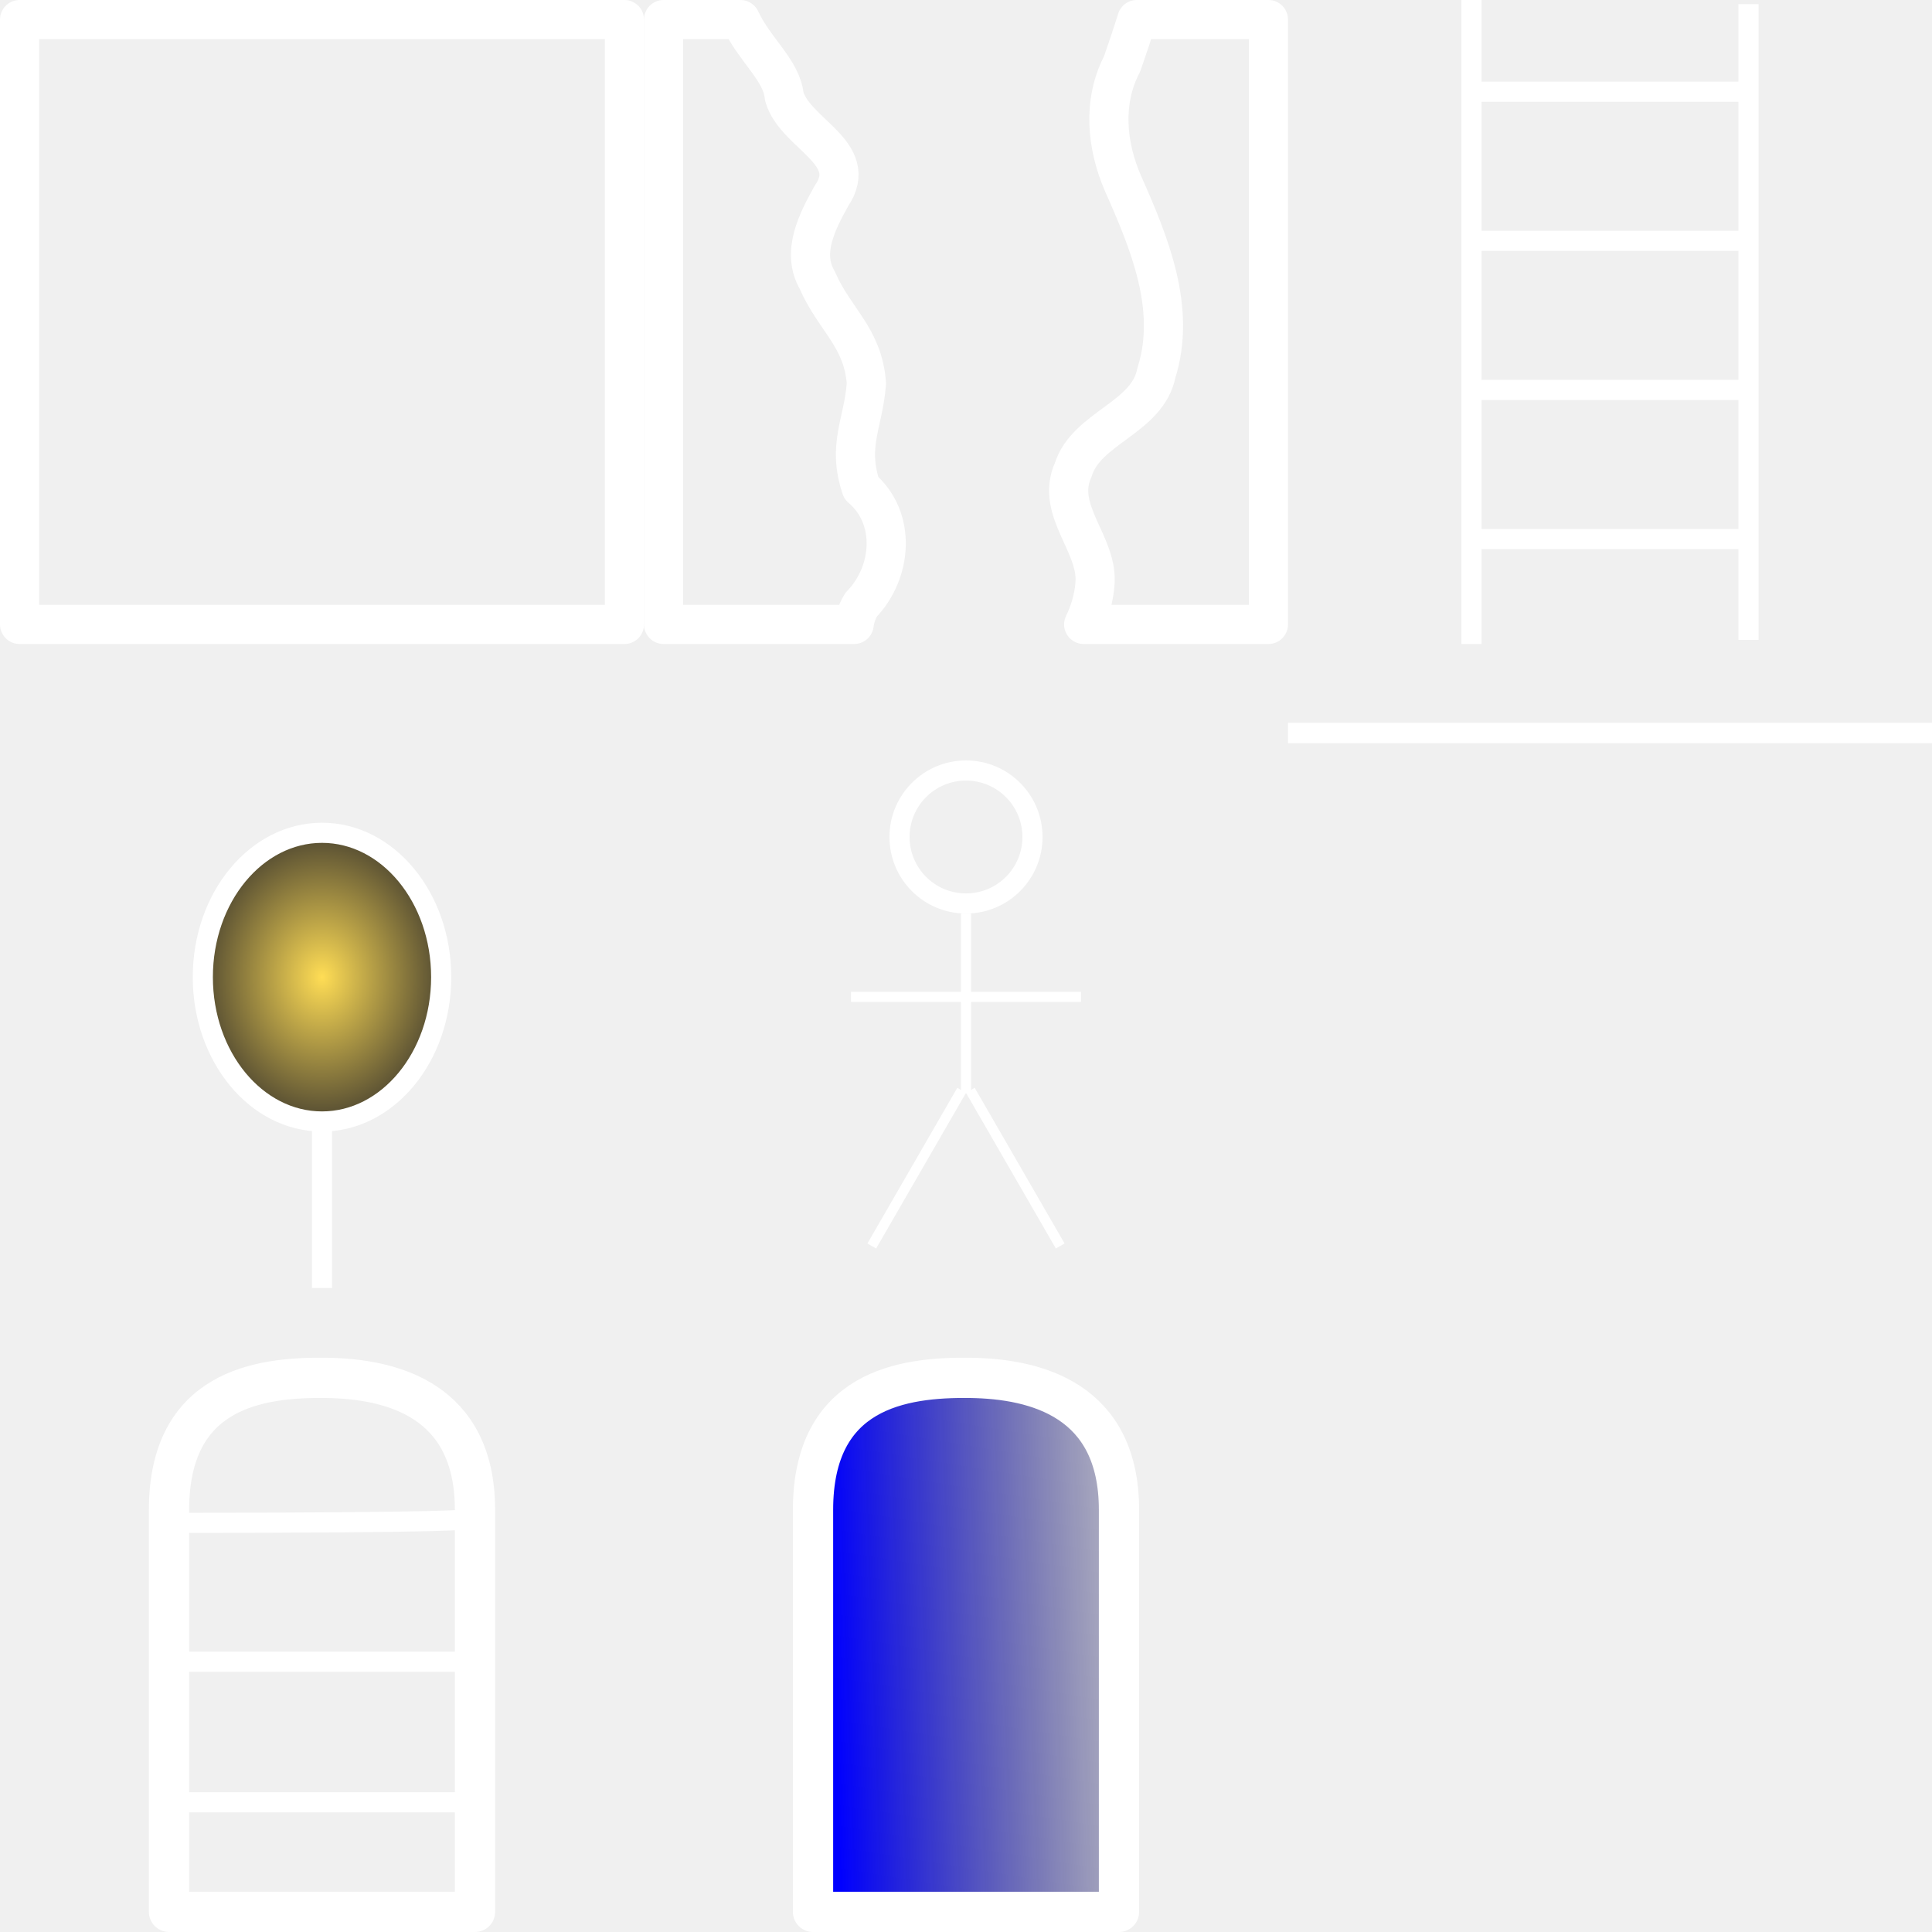
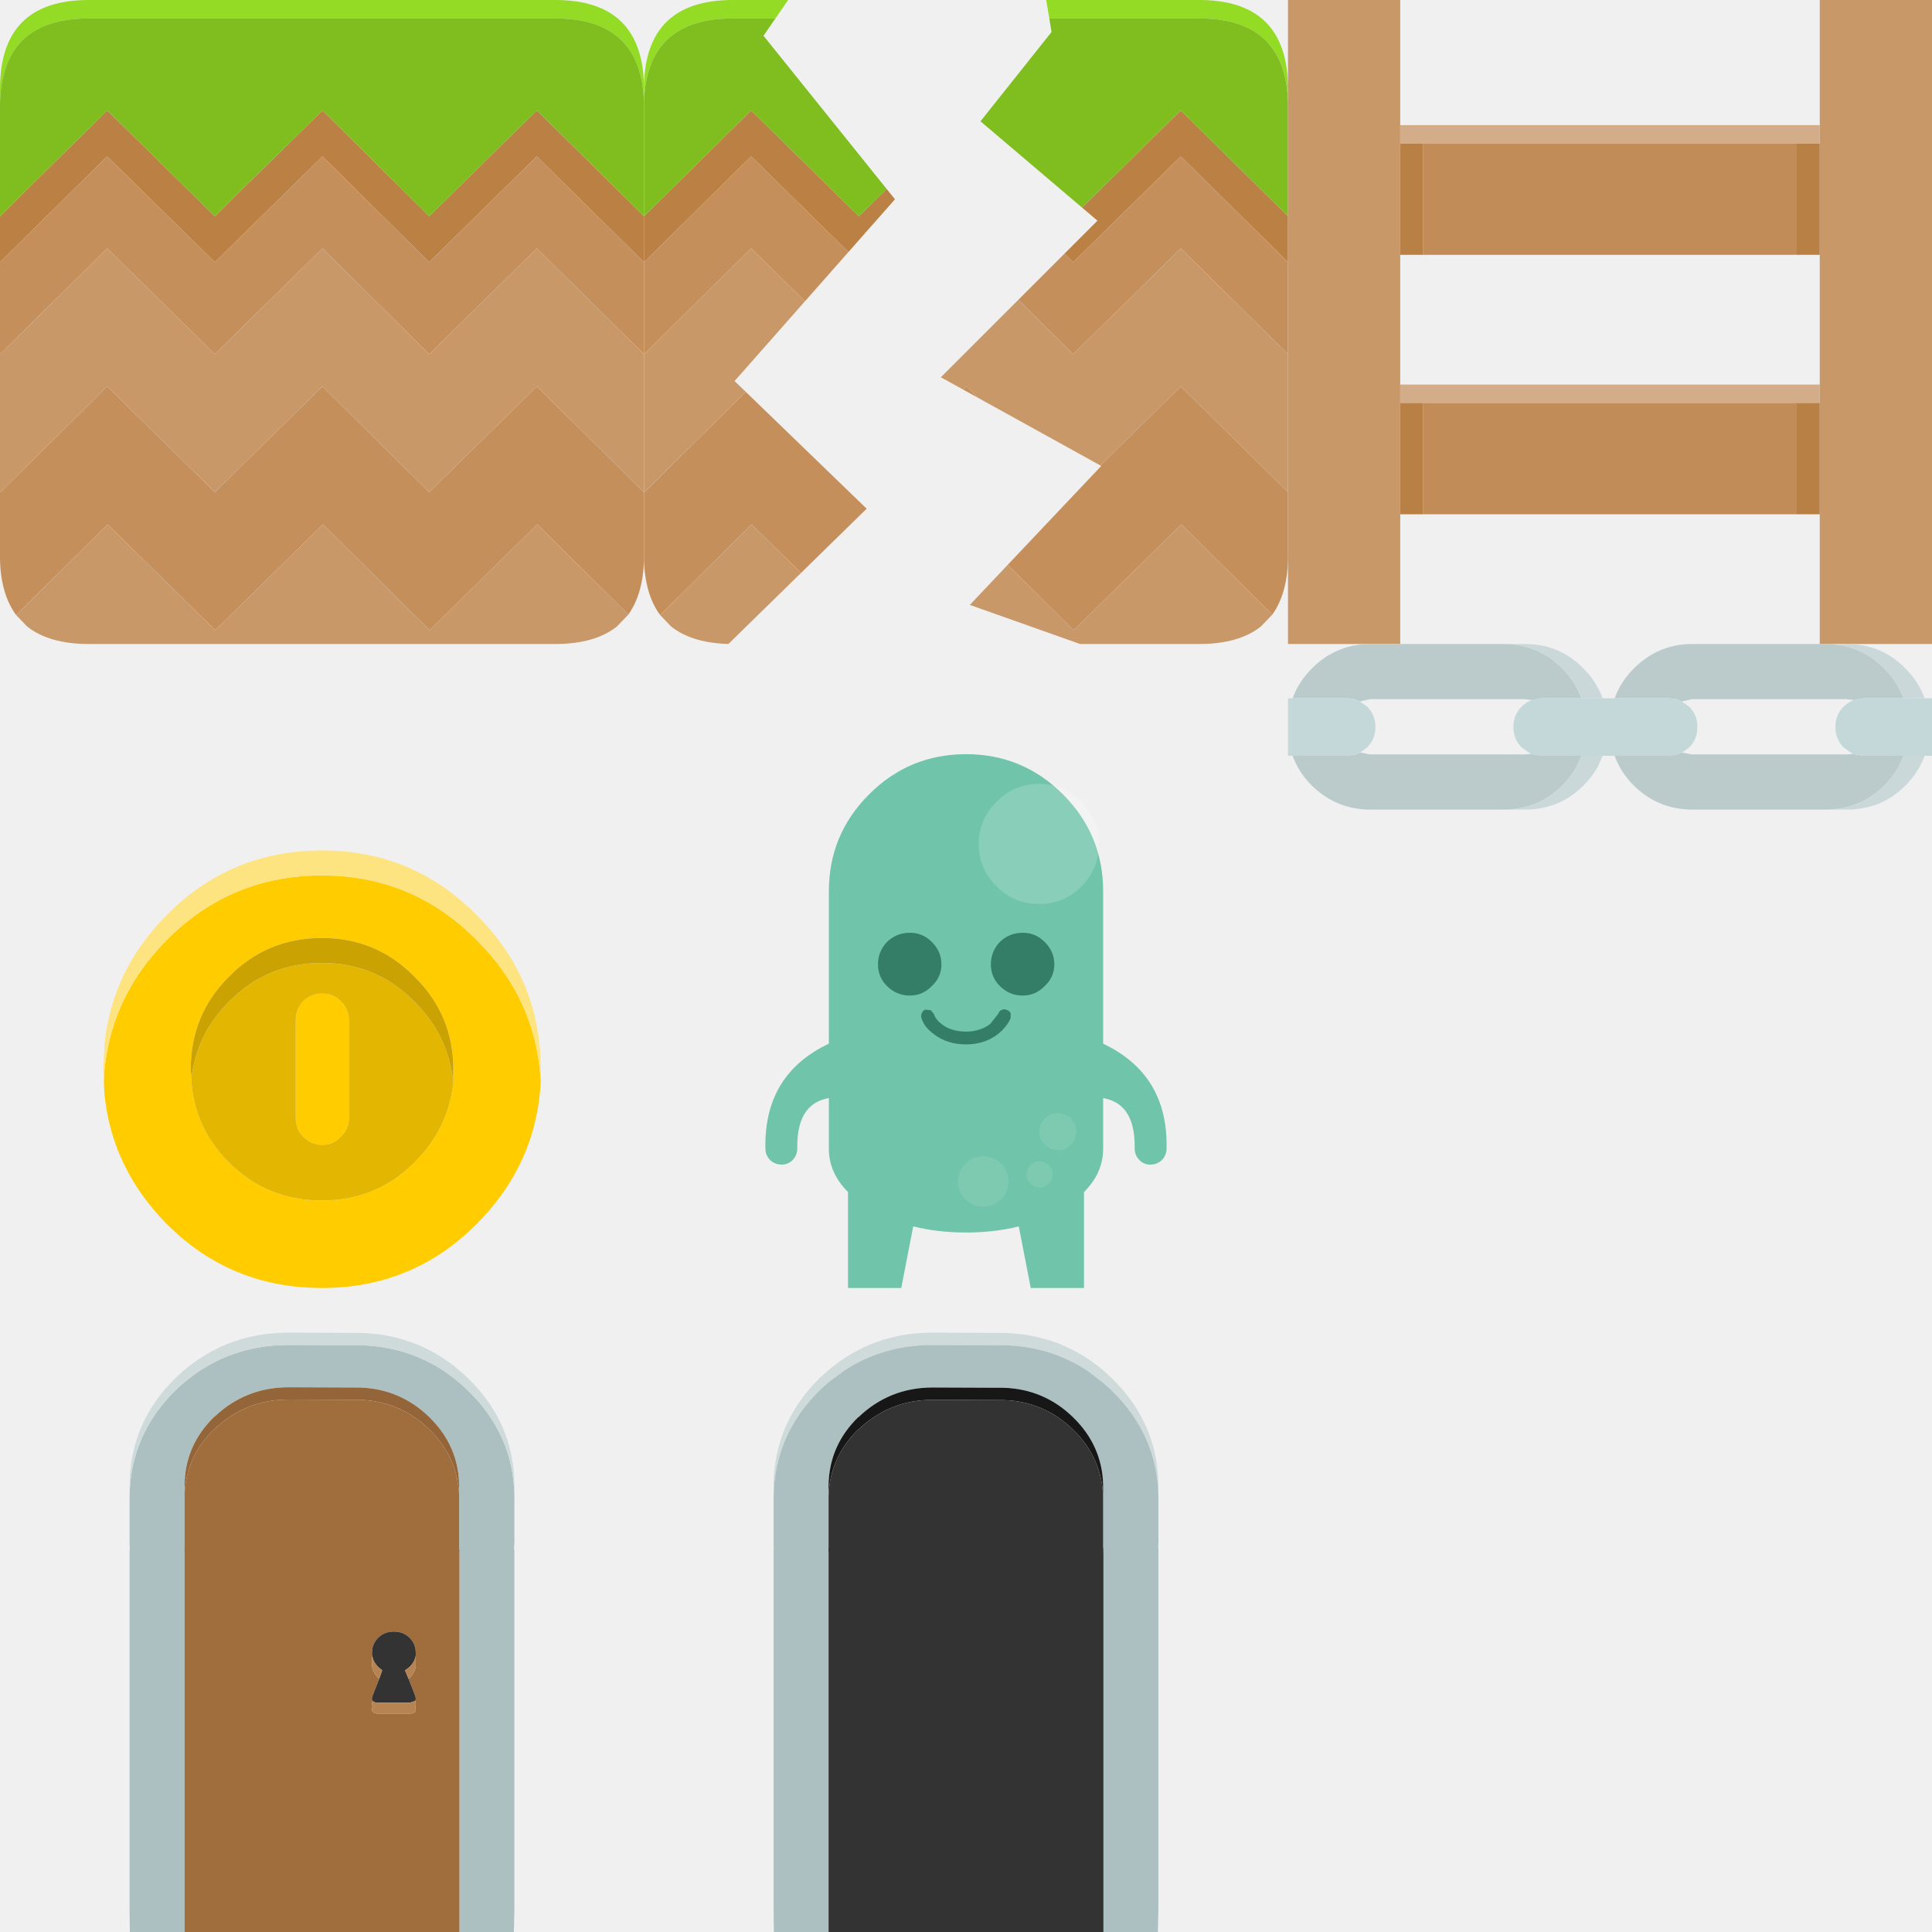
- <svg xmlns="http://www.w3.org/2000/svg" xmlns:ns1="http://www.openswatchbook.org/uri/2009/osb" xmlns:xlink="http://www.w3.org/1999/xlink" width="96" height="96" viewBox="0 0 96 96" id="svg2" version="1.1">
+ <svg xmlns="http://www.w3.org/2000/svg" xmlns:ns1="http://www.openswatchbook.org/uri/2009/osb" width="96" height="96" viewBox="0 0 96 96" id="svg2" version="1.1">
  <defs id="defs4">
-     <linearGradient id="linearGradient5935">
-       <stop style="stop-color:#0000ff;stop-opacity:1" offset="0" id="stop5937" />
-       <stop style="stop-color:#000000;stop-opacity:0;" offset="1" id="stop5939" />
-     </linearGradient>
-     <linearGradient id="Gold">
-       <stop style="stop-color:#ffdd55;stop-opacity:1;" offset="0" id="stop4269" />
-       <stop style="stop-color:#453f2f;stop-opacity:1" offset="1" id="stop4271" />
+     <linearGradient id="linearGradient5323" ns1:paint="gradient">
+       <stop style="stop-color:#000000;stop-opacity:1;" offset="0" id="stop5325" />
+       <stop style="stop-color:#000000;stop-opacity:0;" offset="1" id="stop5327" />
    </linearGradient>
    <linearGradient id="linearGradient4236" ns1:paint="solid">
      <stop style="stop-color:#000000;stop-opacity:1;" offset="0" id="stop4238" />
    </linearGradient>
-     <radialGradient xlink:href="#Gold" id="radialGradient4273" cx="32" cy="1021.469" fx="32" fy="1021.469" r="12.844" gradientTransform="matrix(1,0,0,1.194638,0,-198.8164)" gradientUnits="userSpaceOnUse" />
-     <linearGradient xlink:href="#linearGradient5935" id="linearGradient5949" x1="41.366" y1="1038.397" x2="60.811" y2="1037.69" gradientUnits="userSpaceOnUse" />
+     <clipPath clipPathUnits="userSpaceOnUse" id="clipPath5722">
+       <path style="fill:#000000;fill-opacity:1;fill-rule:nonzero;stroke:#000000;stroke-width:2.188px;stroke-linecap:butt;stroke-linejoin:miter;stroke-opacity:1;marker-start:none;marker-mid:none" d="m 71.954,474.457 -7.451,10.869 25.771,0 -1.299,-7.725 -17.021,-3.145 z m 18.32,10.869 1.025,6.152 -7.725,9.707 12.715,10.801 -17.021,17.021 17.432,9.639 -14.287,15.107 19.688,6.973 -23.584,8.887 49.082,0 0,-84.287 -37.324,0 z m -11.758,84.287 -10.801,0 4.648,2.324 6.152,-2.324 z m -10.801,0 -15.518,-7.725 19.004,-18.594 -14.355,-13.877 17.432,-19.756 -14.287,-17.773 4.512,-6.562 -25.84,0 0,84.287 29.053,0 z" id="path5724" />
+     </clipPath>
  </defs>
  <g id="layer1" transform="translate(0,-956.3622)">
-     <rect style="fill:none;stroke:#ffffff;stroke-width:1.946;stroke-linejoin:round;stroke-miterlimit:4;stroke-dasharray:none;stroke-dashoffset:0;stroke-opacity:1" id="rect3336" width="30.054" height="30.054" x="0.973" y="957.335" />
-     <path style="fill:none;stroke:#ffffff;stroke-width:1.946;stroke-linejoin:round;stroke-miterlimit:4;stroke-dasharray:none;stroke-dashoffset:0;stroke-opacity:1" d="m 32.973,957.335 0,30.054 9.468,0 c 0.047,-0.339 0.158,-0.673 0.356,-0.988 1.531,-1.574 1.768,-4.293 -0.003,-5.796 -0.713,-2.131 0.109,-3.187 0.257,-5.192 -0.167,-2.302 -1.588,-3.16 -2.44,-5.127 -0.811,-1.386 0.011,-2.943 0.706,-4.193 1.462,-2.148 -1.823,-3.073 -2.348,-4.938 -0.122,-1.305 -1.479,-2.31 -2.176,-3.819 l -3.82,0 z m 23.516,0 c -0.231,0.745 -0.483,1.482 -0.732,2.203 -0.983,1.879 -0.775,4.052 0.046,5.944 1.304,2.938 2.669,6.208 1.658,9.405 -0.434,2.245 -3.479,2.72 -4.134,4.823 -0.922,2.033 1.294,3.727 1.076,5.724 -0.058,0.68 -0.255,1.338 -0.555,1.955 l 9.179,0 0,-30.054 -6.538,0 z" id="rect3336-7" />
-     <g id="g4211" transform="matrix(0.5,0,0,0.5,63.99999,462.1811)">
-       <g transform="matrix(1.001117,0,0,1.001117,2.145258,-65.17524)" id="g4188">
-         <path style="fill:none;fill-rule:evenodd;stroke:#ffffff;stroke-width:2;stroke-linecap:butt;stroke-linejoin:miter;stroke-miterlimit:4;stroke-dasharray:none;stroke-opacity:1" d="m 16.071,1052.362 c 0,63.75 0,63.929 0,63.929" id="path4176" />
-         <path style="fill:none;fill-rule:evenodd;stroke:#ffffff;stroke-width:2;stroke-linecap:butt;stroke-linejoin:miter;stroke-miterlimit:4;stroke-dasharray:none;stroke-opacity:1" d="m 43.571,1052.773 c 0,63.107 0,63.107 0,63.107" id="path4178" />
-         <path style="fill:none;fill-rule:evenodd;stroke:#ffffff;stroke-width:2;stroke-linecap:butt;stroke-linejoin:miter;stroke-miterlimit:4;stroke-dasharray:none;stroke-opacity:1" d="m 15.714,1061.469 c 27.679,0 27.679,0 27.679,0" id="path4180" />
-         <path style="fill:none;fill-rule:evenodd;stroke:#ffffff;stroke-width:2;stroke-linecap:butt;stroke-linejoin:miter;stroke-miterlimit:4;stroke-dasharray:none;stroke-opacity:1" d="m 15.982,1076.269 c 27.5,0 27.143,0 27.143,0" id="path4182" />
-         <path style="fill:none;fill-rule:evenodd;stroke:#ffffff;stroke-width:2;stroke-linecap:butt;stroke-linejoin:miter;stroke-miterlimit:4;stroke-dasharray:none;stroke-opacity:1" d="m 16.161,1091.069 c 26.607,0 26.786,0 26.786,0" id="path4184" />
-         <path style="fill:none;fill-rule:evenodd;stroke:#ffffff;stroke-width:2;stroke-linecap:butt;stroke-linejoin:miter;stroke-miterlimit:4;stroke-dasharray:none;stroke-opacity:1" d="m 16.25,1105.869 c 26.607,0 26.607,0 26.607,0" id="path4186" />
+     <rect style="fill:#453fff;fill-opacity:0.401;stroke:none;stroke-width:3.891;stroke-linejoin:round;stroke-miterlimit:4;stroke-dasharray:none;stroke-dashoffset:0;stroke-opacity:1" id="rect3336-9" width="32" height="32" x="-32" y="1020.362" />
+     <g transform="matrix(0.4571428,0,0,0.4571428,-21.48571,733.2765)" id="g6376">
+       <path d="m 47,499.15 0,-1.5 Q 47,488 56.65,488 l 50.7,0 q 9.65,0 9.65,9.65 l 0,1.5 Q 116.75,490 107.35,490 l -50.7,0 q -9.4,0 -9.65,9.15" id="path63" style="fill:#93db24;stroke:none" />
+       <path d="m 117,511.5 0,5 L 105.35,505 93.65,516.5 82.05,505 70.35,516.5 58.65,505 47,516.5 l 0,-5 11.65,-11.5 11.7,11.5 11.7,-11.5 11.6,11.5 11.7,-11.5 11.65,11.5" id="path65" style="fill:#bb8044;stroke:none" />
+       <path d="M 117,511.5 105.35,500 93.65,511.5 82.05,500 70.35,511.5 58.65,500 47,511.5 47,499.15 Q 47.25,490 56.65,490 l 50.7,0 q 9.4,0 9.65,9.15 l 0,12.35" id="path67" style="fill:#80be1f;stroke:none" />
+       <path d="m 117,516.5 0,10 L 105.35,515 93.65,526.5 82.05,515 70.35,526.5 58.65,515 47,526.5 l 0,-10 11.65,-11.5 11.7,11.5 11.7,-11.5 11.6,11.5 11.7,-11.5 11.65,11.5 m 0,25 0,7.35 q -0.1,3.7 -1.7,5.95 L 105.4,545 93.7,556.5 82.1,545 70.4,556.5 58.7,545 l -9.95,9.85 q -1.65,-2.25 -1.75,-6 l 0,-7.35 0.05,0 10.15,-10.05 1.45,-1.45 11.7,11.5 11.7,-11.5 11.6,11.5 11.7,-11.5 11.65,11.5" id="path69" style="fill:#c58f5c;stroke:none" />
+       <path d="M 117,541.5 105.35,530 93.65,541.5 82.05,530 70.35,541.5 58.65,530 l -1.45,1.45 -10.15,10.05 -0.05,0 0,-15 11.65,-11.5 11.7,11.5 11.7,-11.5 11.6,11.5 11.7,-11.5 11.65,11.5 0,15 m -1.7,13.3 -1.25,1.3 q -2.4,1.9 -6.7,1.9 l -50.7,0 q -4.3,0 -6.7,-1.9 l -1.2,-1.25 9.95,-9.85 11.7,11.5 11.7,-11.5 11.6,11.5 11.7,-11.5 9.9,9.8" id="path71" style="fill:#c99869;stroke:none" />
+     </g>
+     <g transform="matrix(0.4571428,0,0,0.4571428,10.51428,733.2765)" id="g6376-1" clip-path="url(#clipPath5722)">
+       <path d="m 47,499.15 0,-1.5 Q 47,488 56.65,488 l 50.7,0 q 9.65,0 9.65,9.65 l 0,1.5 Q 116.75,490 107.35,490 l -50.7,0 q -9.4,0 -9.65,9.15" id="path63-8" style="fill:#93db24;stroke:none" />
+       <path d="m 117,511.5 0,5 L 105.35,505 93.65,516.5 82.05,505 70.35,516.5 58.65,505 47,516.5 l 0,-5 11.65,-11.5 11.7,11.5 11.7,-11.5 11.6,11.5 11.7,-11.5 11.65,11.5" id="path65-5" style="fill:#bb8044;stroke:none" />
+       <path d="M 117,511.5 105.35,500 93.65,511.5 82.05,500 70.35,511.5 58.65,500 47,511.5 47,499.15 Q 47.25,490 56.65,490 l 50.7,0 q 9.4,0 9.65,9.15 l 0,12.35" id="path67-1" style="fill:#80be1f;stroke:none" />
+       <path d="m 117,516.5 0,10 L 105.35,515 93.65,526.5 82.05,515 70.35,526.5 58.65,515 47,526.5 l 0,-10 11.65,-11.5 11.7,11.5 11.7,-11.5 11.6,11.5 11.7,-11.5 11.65,11.5 m 0,25 0,7.35 q -0.1,3.7 -1.7,5.95 L 105.4,545 93.7,556.5 82.1,545 70.4,556.5 58.7,545 l -9.95,9.85 q -1.65,-2.25 -1.75,-6 l 0,-7.35 0.05,0 10.15,-10.05 1.45,-1.45 11.7,11.5 11.7,-11.5 11.6,11.5 11.7,-11.5 11.65,11.5" id="path69-7" style="fill:#c58f5c;stroke:none" />
+       <path d="M 117,541.5 105.35,530 93.65,541.5 82.05,530 70.35,541.5 58.65,530 l -1.45,1.45 -10.15,10.05 -0.05,0 0,-15 11.65,-11.5 11.7,11.5 11.7,-11.5 11.6,11.5 11.7,-11.5 11.65,11.5 0,15 m -1.7,13.3 -1.25,1.3 q -2.4,1.9 -6.7,1.9 l -50.7,0 q -4.3,0 -6.7,-1.9 l -1.2,-1.25 9.95,-9.85 11.7,11.5 11.7,-11.5 11.6,11.5 11.7,-11.5 9.9,9.8" id="path71-7" style="fill:#c99869;stroke:none" />
+     </g>
+     <g transform="matrix(0.4571428,0,0,0.4571428,-359.7714,769.8479)" id="g6399">
+       <path d="m 984.8,423.6 0,-2 0,-13.6 12.2,0 0,70 -12.2,0 0,-14.1 0,-12.1 0,-2 0,-14.1 0,-12.1 m -45.6,-2 0,2 0,12.1 0,14.1 0,2 0,12.1 0,14.1 -12.2,0 0,-70 12.2,0 0,13.6" id="path1069" style="fill:#c99869;stroke:none" />
+       <path d="m 939.2,421.6 45.6,0 0,2 -2.5,0 -40.6,0 -2.5,0 0,-2 m 45.6,28.2 0,2 -2.5,0 -40.6,0 -2.5,0 0,-2 45.6,0" id="path1071" style="fill:#d3ad89;stroke:none" />
+       <path d="m 939.2,423.6 2.5,0 0,12.1 -2.5,0 0,-12.1 m 43.1,0 2.5,0 0,12.1 -2.5,0 0,-12.1 m 2.5,28.2 0,12.1 -2.5,0 0,-12.1 2.5,0 m -45.6,12.1 0,-12.1 2.5,0 0,12.1 -2.5,0" id="path1073" style="fill:#b98046;stroke:none" />
+       <path d="m 941.7,423.6 40.6,0 0,12.1 -40.6,0 0,-12.1 m 0,28.2 40.6,0 0,12.1 -40.6,0 0,-12.1" id="path1075" style="fill:#c18c57;stroke:none" />
+     </g>
+     <g id="g5774" transform="translate(-0.9705629,-31.99997)">
+       <g id="g6420" transform="matrix(0.6211928,0,0,0.6211928,-878.7895,815.3771)">
+         <path style="fill:#ffcc00;stroke:none" id="path1251" d="m 1459.5,365 q -0.35,6.6 -5.15,11.4 -5.1,5.1 -12.35,5.1 -7.3,0 -12.4,-5.1 -4.4,-4.45 -5,-10.4 l -0.05,-1 0.05,-0.95 q 0.6,-6 5,-10.4 5.1,-5.15 12.4,-5.15 7.25,0 12.35,5.15 4.8,4.75 5.15,11.35 m -17.45,-7.05 q 0.85,0 1.45,0.6 0.65,0.65 0.65,1.5 l 0,7.9 q 0,0.85 -0.65,1.45 -0.6,0.65 -1.45,0.65 l -0.05,0 q -0.85,0 -1.5,-0.65 -0.6,-0.6 -0.6,-1.45 l 0,-7.9 q 0,-0.85 0.6,-1.5 0.65,-0.6 1.5,-0.6 l 0.05,0 m 10.45,7.15 0,-0.5 0,-0.6 q 0,-4.35 -3.1,-7.4 -3.05,-3.1 -7.4,-3.1 -4.4,0 -7.45,3.1 -3.05,3.05 -3.05,7.4 l 0.05,0.6 0,0.2 q 0.2,3.85 3,6.65 3.05,3.05 7.45,3.05 4.35,0 7.4,-3.05 2.7,-2.7 3.1,-6.35" />
+         <path style="fill:#fee481;stroke:none" id="path1253" d="m 1424.55,365 -0.05,-1 0.1,-2 q 0.6,-5.95 5,-10.35 5.1,-5.15 12.4,-5.15 7.25,0 12.35,5.15 5.15,5.1 5.15,12.35 l 0,1 q -0.35,-6.6 -5.15,-11.35 -5.1,-5.15 -12.35,-5.15 -7.3,0 -12.4,5.15 -4.4,4.4 -5,10.4 l -0.05,0.95" />
+         <path style="fill:#e3b602;stroke:none" id="path1255" d="m 1442.05,357.95 -0.05,0 q -0.85,0 -1.5,0.6 -0.6,0.65 -0.6,1.5 l 0,7.9 q 0,0.85 0.6,1.45 0.65,0.65 1.5,0.65 l 0.05,0 q 0.85,0 1.45,-0.65 0.65,-0.6 0.65,-1.45 l 0,-7.9 q 0,-0.85 -0.65,-1.5 -0.6,-0.6 -1.45,-0.6 m -10.5,6.85 q 0.4,-3.6 3,-6.2 3.05,-3.1 7.45,-3.1 4.35,0 7.4,3.1 2.75,2.75 3.1,6.5 -0.4,3.65 -3.1,6.35 -3.05,3.05 -7.4,3.05 -4.4,0 -7.45,-3.05 -2.8,-2.8 -3,-6.65" />
+         <path style="fill:#caa202;stroke:none" id="path1257" d="m 1431.55,364.8 0,-0.2 -0.05,-0.6 q 0,-4.35 3.05,-7.4 3.05,-3.1 7.45,-3.1 4.35,0 7.4,3.1 3.1,3.05 3.1,7.4 l 0,0.6 0,0.5 q -0.35,-3.75 -3.1,-6.5 -3.05,-3.1 -7.4,-3.1 -4.4,0 -7.45,3.1 -2.6,2.6 -3,6.2" />
      </g>
-       <rect y="988.362" x="-4.2915349e-006" height="64" width="64" id="rect3336-73" style="fill:none;stroke:none;stroke-width:3.891;stroke-linejoin:round;stroke-miterlimit:4;stroke-dasharray:none;stroke-dashoffset:0;stroke-opacity:1" />
+       <rect y="1020.362" x="0.971" height="32" width="32" id="rect3336-9-5" style="fill:#453fff;fill-opacity:0;stroke:none" />
    </g>
-     <g id="g4246" transform="matrix(0.5,0,0,0.4999998,0,494.1813)">
-       <rect y="988.362" x="0" height="64" width="64" id="rect3336-1" style="fill:none;fill-opacity:1;stroke:none;stroke-width:3.891;stroke-linejoin:round;stroke-miterlimit:4;stroke-dasharray:none;stroke-dashoffset:0;stroke-opacity:1" />
-       <ellipse ry="14.344" rx="11.844" cy="1021.469" cx="32" id="path4242" style="fill:url(#radialGradient4273);fill-opacity:1;stroke:#ffffff;stroke-width:2;stroke-linejoin:round;stroke-miterlimit:4;stroke-dasharray:none;stroke-dashoffset:0;stroke-opacity:1" />
-       <path id="path4244" d="m 32,1035.576 c 0,16.786 0,16.786 0,16.786" style="fill:none;fill-rule:evenodd;stroke:#ffffff;stroke-width:2;stroke-linecap:butt;stroke-linejoin:miter;stroke-miterlimit:4;stroke-dasharray:none;stroke-opacity:1" />
+     <g id="g5855" transform="translate(23.78159,-29.87857)">
+       <g transform="translate(50.3766,31.83318)" id="g5813">
+         <path d="m -20.295,1018.408 h -2.646 l -1.125,-5.8 c -0.095,-0.57 0.005,-1.067 0.301,-1.49 0.349,-0.454 0.808,-0.676 1.379,-0.665 0.592,-0.01 1.093,0.211 1.505,0.665 0.402,0.422 0.597,0.919 0.587,1.49 v 5.8 z m -11.726,-5.8 c -0.011,-0.57 0.185,-1.067 0.586,-1.49 0.412,-0.454 0.914,-0.676 1.505,-0.665 0.57,-0.01 1.03,0.211 1.379,0.665 0.296,0.422 0.396,0.919 0.301,1.49 l -1.125,5.8 h -2.646 v -5.8 z" id="path7" style="fill:#6fc4a9" />
+         <path d="m -32.972,998.696 c 0,-1.88 0.666,-3.486 1.997,-4.817 1.331,-1.331 2.937,-1.997 4.817,-1.997 1.88,0 3.486,0.666 4.817,1.997 1.331,1.331 1.997,2.937 1.997,4.817 v 12.803 c 0,1.152 -0.666,2.134 -1.997,2.947 -1.331,0.803 -2.937,1.204 -4.817,1.204 -1.881,0 -3.486,-0.402 -4.817,-1.204 -1.331,-0.814 -1.997,-1.796 -1.997,-2.947 v -12.803 z" id="path9" style="fill:#6fc4a9" />
+         <path d="m -30.088,1001.215 c 0.317,-0.306 0.697,-0.46 1.141,-0.46 0.423,0 0.787,0.153 1.093,0.46 0.317,0.317 0.475,0.687 0.475,1.109 0,0.422 -0.158,0.781 -0.475,1.077 -0.306,0.317 -0.671,0.475 -1.093,0.475 -0.443,0 -0.824,-0.159 -1.141,-0.475 -0.296,-0.296 -0.444,-0.655 -0.444,-1.077 0,-0.423 0.148,-0.792 0.444,-1.109 z m 6.75,-0.46 c 0.422,0 0.787,0.153 1.093,0.46 0.317,0.317 0.475,0.687 0.475,1.109 0,0.422 -0.158,0.781 -0.475,1.077 -0.306,0.317 -0.671,0.475 -1.093,0.475 -0.443,0 -0.824,-0.159 -1.141,-0.475 -0.296,-0.296 -0.444,-0.655 -0.444,-1.077 0,-0.423 0.148,-0.792 0.444,-1.109 0.317,-0.306 0.697,-0.46 1.141,-0.46 z m -0.792,3.835 c 0.074,0.021 0.138,0.074 0.19,0.159 v 0.254 c -0.127,0.285 -0.333,0.544 -0.618,0.776 -0.444,0.349 -0.977,0.523 -1.6,0.523 -0.634,0 -1.173,-0.174 -1.617,-0.523 -0.317,-0.232 -0.518,-0.502 -0.602,-0.808 -0.021,-0.085 -0.011,-0.164 0.032,-0.238 0.032,-0.085 0.09,-0.138 0.174,-0.158 l 0.27,0.032 0.142,0.174 c 0.063,0.19 0.19,0.359 0.38,0.507 0.327,0.254 0.734,0.38 1.22,0.38 0.465,0 0.866,-0.127 1.204,-0.38 l 0.412,-0.523 c 0.021,-0.085 0.074,-0.143 0.158,-0.174 0.084,-0.042 0.169,-0.042 0.253,0 z" id="path11" style="fill:#347e67" />
+         <path d="m -36.125,1011.499 c -0.063,-2.651 1.156,-4.468 3.66,-5.451 l 0.095,-0.032 v 2.916 c -1.479,-0.042 -2.203,0.803 -2.171,2.535 0,0.222 -0.074,0.412 -0.222,0.57 -0.148,0.159 -0.333,0.238 -0.555,0.238 -0.222,0 -0.412,-0.074 -0.57,-0.222 -0.148,-0.148 -0.227,-0.333 -0.238,-0.555 z m 19.696,0.555 c -0.158,0.148 -0.349,0.222 -0.57,0.222 -0.222,0 -0.407,-0.079 -0.555,-0.238 -0.148,-0.159 -0.222,-0.349 -0.222,-0.57 0.032,-1.733 -0.692,-2.578 -2.171,-2.535 v -2.916 l 0.095,0.032 c 2.504,0.983 3.724,2.799 3.66,5.451 -0.011,0.222 -0.09,0.407 -0.238,0.555 z" id="path13" style="fill:#6fc4a9" />
+         <path enable-background="new    " d="m -25.524,996.35 c 0,-0.824 0.296,-1.526 0.887,-2.107 0.581,-0.592 1.284,-0.887 2.107,-0.887 0.824,0 1.527,0.296 2.107,0.887 0.581,0.581 0.872,1.284 0.872,2.107 0,0.824 -0.291,1.526 -0.872,2.107 -0.581,0.581 -1.283,0.872 -2.107,0.872 -0.824,0 -1.526,-0.291 -2.107,-0.872 -0.592,-0.581 -0.888,-1.284 -0.888,-2.107 z" id="path19" style="opacity:0.302;fill:#ffffff;fill-opacity:0.568" />
+         <path enable-background="new    " d="m -20.945,1011.293 c -0.179,0.18 -0.396,0.269 -0.65,0.269 -0.254,0 -0.47,-0.09 -0.65,-0.269 -0.179,-0.179 -0.269,-0.396 -0.269,-0.65 0,-0.254 0.09,-0.47 0.269,-0.65 0.179,-0.179 0.396,-0.269 0.65,-0.269 0.254,0 0.47,0.09 0.65,0.269 0.18,0.18 0.27,0.396 0.27,0.65 -3.16e-4,0.254 -0.09,0.47 -0.27,0.65 z m -1.093,1.933 c -0.127,0.127 -0.28,0.19 -0.46,0.19 -0.18,0 -0.333,-0.063 -0.46,-0.19 -0.127,-0.127 -0.19,-0.28 -0.19,-0.46 0,-0.179 0.063,-0.333 0.19,-0.46 0.127,-0.127 0.28,-0.19 0.46,-0.19 0.179,0 0.333,0.063 0.46,0.19 0.126,0.127 0.19,0.28 0.19,0.46 0,0.18 -0.063,0.333 -0.19,0.46 z m -3.264,-1.363 c 0.349,0 0.644,0.121 0.888,0.364 0.243,0.243 0.364,0.539 0.364,0.887 0,0.349 -0.121,0.645 -0.364,0.887 -0.243,0.243 -0.539,0.364 -0.888,0.364 -0.349,0 -0.644,-0.121 -0.887,-0.364 -0.243,-0.243 -0.364,-0.539 -0.364,-0.887 0,-0.349 0.121,-0.644 0.364,-0.887 0.243,-0.243 0.539,-0.364 0.888,-0.364 z" id="path227" style="opacity:0.502;fill:#8bcfba" />
+       </g>
+       <rect y="1018.241" x="8.218" height="32" width="32" id="rect3336-9-1" style="fill:#453fff;fill-opacity:0;stroke:none" />
    </g>
-     <rect style="fill:#453fff;fill-opacity:0.401;stroke:none;stroke-width:3.891;stroke-linejoin:round;stroke-miterlimit:4;stroke-dasharray:none;stroke-dashoffset:0;stroke-opacity:1" id="rect3336-9" width="32" height="32" x="-32" y="1020.362" />
-     <g id="g4363" transform="matrix(0.5000001,0,0,0.5000001,32,494.1811)">
-       <rect y="988.362" x="0" height="64" width="64" id="rect3336-9-9" style="fill:none;fill-opacity:0.401;stroke:none;stroke-width:3.891;stroke-linejoin:round;stroke-miterlimit:4;stroke-dasharray:none;stroke-dashoffset:0;stroke-opacity:1" />
-       <g transform="translate(1.464277,0)" id="g4353">
-         <circle style="fill:none;fill-opacity:0.401;stroke:#ffffff;stroke-width:2;stroke-linejoin:round;stroke-miterlimit:4;stroke-dasharray:none;stroke-dashoffset:0;stroke-opacity:1" id="path4305" cx="30.536" cy="1007.541" r="6.607" />
-         <path style="fill:none;fill-rule:evenodd;stroke:#ffffff;stroke-width:1px;stroke-linecap:butt;stroke-linejoin:miter;stroke-opacity:1" d="m 30.536,1015.148 c 0,17.857 0,17.857 0,17.857" id="path4311" />
-         <g id="g4349" transform="translate(-0.611582,0)">
-           <path id="path4309" d="m 30.714,1032.719 c -8.93,15.467 -8.93,15.467 -8.93,15.467" style="fill:none;fill-rule:evenodd;stroke:#ffffff;stroke-width:1px;stroke-linecap:butt;stroke-linejoin:miter;stroke-opacity:1" />
-           <path id="path4309-0" d="m 31.58,1032.719 c 8.93,15.467 8.93,15.467 8.93,15.467" style="fill:none;fill-rule:evenodd;stroke:#ffffff;stroke-width:1px;stroke-linecap:butt;stroke-linejoin:miter;stroke-opacity:1" />
+     <g id="g5896" transform="translate(-6.620588,-30.49911)">
+       <g id="g6441" transform="matrix(0,0.4571428,-0.4571428,0,252.1063,546.6556)">
+         <path style="fill:#bbcbcc;stroke:none" id="path1183" d="m 1045.1,330.1 q 1.8,0.65 3.25,2.1 2.5,2.5 2.6,6.1 l 0,15 q -0.1,3.55 -2.6,6.1 -1.45,1.45 -3.25,2.1 l 0,-5.9 -0.15,-0.95 -0.2,-0.5 0.2,-1.05 0,-16.85 -0.05,-0.65 0.2,-1.1 0,-4.4 m -6.25,0 0,4.4 0.2,1 -0.1,0.75 0,16.85 0.25,1.1 -0.25,0.6 -0.1,0.8 0,5.9 q -1.8,-0.65 -3.25,-2.1 -2.55,-2.55 -2.65,-6.1 l 0,-15 q 0.1,-3.6 2.65,-6.1 1.45,-1.45 3.25,-2.1 m 0,35 0,4.4 0.2,1 -0.1,0.75 0,16.85 0.25,1.1 -0.25,0.6 -0.1,0.8 0,5.9 q -1.8,-0.65 -3.25,-2.1 -2.55,-2.55 -2.65,-6.1 l 0,-15 q 0.1,-3.6 2.65,-6.1 1.45,-1.45 3.25,-2.1 m 6.05,5.5 0.2,-1.1 0,-4.4 q 1.8,0.65 3.25,2.1 2.5,2.5 2.6,6.1 l 0,15 q -0.1,3.55 -2.6,6.1 -1.45,1.45 -3.25,2.1 l 0,-5.9 -0.15,-0.95 -0.2,-0.5 0.2,-1.05 0,-16.85 -0.05,-0.65" />
+         <path style="fill:#cbd8d9;stroke:none" id="path1185" d="m 1050.95,338.3 q -0.1,-3.6 -2.6,-6.1 -1.45,-1.45 -3.25,-2.1 l 0,-2.3 q 1.8,0.65 3.25,2.1 2.6,2.6 2.6,6.35 l 0,2.05 m -12.1,-10.5 0,2.3 q -1.8,0.65 -3.25,2.1 -2.55,2.5 -2.65,6.1 l 0,-2.05 q 0,-3.75 2.65,-6.35 1.45,-1.45 3.25,-2.1 m 0,35 0,2.3 q -1.8,0.65 -3.25,2.1 -2.55,2.5 -2.65,6.1 l 0,-2.05 q 0,-3.75 2.65,-6.35 1,-1 2.15,-1.6 0.5,-0.3 1.1,-0.5 m 6.25,2.3 0,-2.3 1.15,0.5 q 1.1,0.6 2.1,1.6 2.6,2.6 2.6,6.35 l 0,2.05 q -0.1,-3.6 -2.6,-6.1 -1.45,-1.45 -3.25,-2.1" />
+         <path style="fill:#c5d8d9;stroke:none" id="path1187" d="m 1045.1,365.1 0,4.4 -0.2,1.1 -0.7,1 q -0.9,0.9 -2.2,0.9 l -0.05,0 q -1.3,0 -2.2,-0.9 -0.5,-0.5 -0.7,-1.1 l -0.2,-1 0,-4.4 0,-2.3 0,-1.3 0,-5.9 0.1,-0.8 0.25,-0.6 0.55,-0.8 q 0.9,-0.9 2.2,-0.9 l 0.05,0 q 1.3,0 2.2,0.9 l 0.55,0.75 0.2,0.5 0.15,0.95 0,5.9 0,1.3 0,2.3 m 0,-35 0,4.4 -0.2,1.1 -0.7,1 q -0.9,0.9 -2.2,0.9 l -0.05,0 q -1.3,0 -2.2,-0.9 -0.5,-0.5 -0.7,-1.1 l -0.2,-1 0,-4.4 0,-2.3 0,-0.8 6.25,0 0,0.8 0,2.3 m -0.35,59.05 0.2,0.5 0.15,0.95 0,5.9 0,0.5 -6.25,0 0,-0.5 0,-5.9 0.1,-0.8 0.25,-0.6 0.55,-0.8 q 0.9,-0.9 2.2,-0.9 l 0.05,0 q 1.3,0 2.2,0.9 l 0.55,0.75" />
+       </g>
+       <rect y="1018.861" x="70.621" height="32" width="32" id="rect3336-9-4" style="fill:#453fff;fill-opacity:0;stroke:none" />
+     </g>
+     <g id="g6051" transform="translate(29.25,48.25003)">
+       <g transform="matrix(0.8094993,0,0,0.8042221,21.13831,203.5994)" id="g5944">
+         <g transform="matrix(0.3374558,0,0,0.3374558,-475.0994,756.8948)" id="g6476">
+           <path d="m 1247,626.85 q 0.2,-11.3 8.45,-19.4 8.55,-8.2 20.5,-8.2 l 12.95,0.05 q 11.4,0.3 19.5,8.15 8.4,8.1 8.6,19.4 l 0,8.45 -0.1,1.7 -9.95,0 0,-9.85 0,-2 q -0.05,-7.45 -5.5,-12.75 -5.25,-5.1 -12.55,-5.35 L 1275.95,607 q -7.9,0 -13.55,5.45 l 0.05,-0.1 q -5.45,5.3 -5.45,12.8 l 0,1.7 0,10.15 -9.95,0 -0.05,-1.45 0,-8.7" id="path1463" style="fill:#acc0c1;stroke:none" />
+           <path d="m 1247,626.85 0,-1.7 q 0,-11.65 8.45,-19.95 8.55,-8.2 20.5,-8.2 l 12.95,0.05 q 11.4,0.3 19.5,8.15 8.6,8.3 8.6,19.95 l 0,1.7 q -0.2,-11.3 -8.6,-19.4 -8.1,-7.85 -19.5,-8.15 l -12.95,-0.05 q -11.95,0 -20.5,8.2 -8.25,8.1 -8.45,19.4" id="path1465" style="fill:#cfdada;stroke:none" />
+           <path d="m 1257,626.85 0,-1.7 q 0,-7.5 5.45,-12.8 l -0.05,0.1 q 5.65,-5.45 13.55,-5.45 l 12.95,0.05 q 7.3,0.25 12.55,5.35 5.45,5.3 5.5,12.75 l 0,2 q -0.15,-7.3 -5.5,-12.5 -5.25,-5.1 -12.55,-5.35 l -12.95,-0.05 q -7.9,0 -13.55,5.45 l 0.05,-0.1 q -5.25,5.1 -5.45,12.25" id="path1467" style="fill:#946538;stroke:none" />
+           <path d="m 1257,626.85 q 0.2,-7.15 5.45,-12.25 l -0.05,0.1 q 5.65,-5.45 13.55,-5.45 l 12.95,0.05 q 7.3,0.25 12.55,5.35 5.35,5.2 5.5,12.5 l 0,9.85 -49.95,0 0,-10.15" id="path1469" style="fill:#a06d3d;stroke:none" />
        </g>
-         <g id="g4345" transform="translate(0.142858,0)">
-           <path id="path4328" d="m 18.964,1023.434 c 11.071,0 11.071,0 11.071,0" style="fill:none;fill-rule:evenodd;stroke:#ffffff;stroke-width:1px;stroke-linecap:butt;stroke-linejoin:miter;stroke-opacity:1" />
-           <path id="path4328-5" d="m 30.75,1023.434 c 11.071,0 11.071,0 11.071,0" style="fill:none;fill-rule:evenodd;stroke:#ffffff;stroke-width:1px;stroke-linecap:butt;stroke-linejoin:miter;stroke-opacity:1" />
+         <g transform="matrix(0.3374558,0,0,0.3374558,-502.0789,780.4283)" id="g6470">
+           <path d="m 1336.95,637 -9.95,0 -0.05,-3.75 0,-66.25 10,0 0,70 m 50,-70 10,0 0,65.6 -0.1,4.4 -9.9,0 0,-70" id="path1471" style="fill:#acc0c1;stroke:none" />
+           <path d="m 1386.95,567 0,70 -50,0 0,-70 50,0 m -7.95,19.45 0,-0.15 0,-0.45 q 0,-1.65 -1.2,-2.8 -1.1,-1.05 -2.8,-1.05 -1.65,0 -2.75,1.05 -1.2,1.15 -1.2,2.8 l 0,0.45 0.05,0.15 -0.05,0.4 0,0.45 0.05,0.15 -0.05,0.4 0,0.45 q 0.15,1.25 1.2,2.25 l 0.1,0.1 -1.2,3.1 q -0.25,0.6 0,0.9 l 0.05,0.05 -0.05,0.05 q -0.25,0.6 0,0.9 l 0.05,0.05 -0.05,0.05 q -0.25,0.6 0,0.9 0.25,0.35 0.85,0.35 l 6,0 q 0.65,0 0.9,-0.35 0.2,-0.3 0,-0.9 l 0,-0.1 q 0.2,-0.3 0,-0.9 l 0,-0.05 0,-0.05 q 0.2,-0.3 0,-0.9 l -1.2,-3.1 0.1,-0.1 q 1.05,-1 1.2,-2.25 l 0,-0.45 0,-0.4 0,-0.15 0,-0.45 0,-0.4" id="path1473" style="fill:#a06d3d;stroke:none" />
+           <path d="m 1379,586.45 q -0.2,1.15 -1.2,2.1 l -0.75,0.55 0.65,1.55 1.2,3.1 q 0.2,0.6 0,0.9 l 0,0.05 -0.9,0.3 -6,0 q -0.55,0 -0.8,-0.3 l -0.05,-0.05 q -0.25,-0.3 0,-0.9 l 1.2,-3.1 0.55,-1.55 -0.65,-0.55 q -1,-0.95 -1.15,-2.1 l -0.05,-0.15 0,-0.45 q 0,-1.65 1.2,-2.8 1.1,-1.05 2.75,-1.05 1.7,0 2.8,1.05 1.2,1.15 1.2,2.8 l 0,0.45 0,0.15" id="path1475" style="fill:#333333;stroke:none" />
+           <path d="m 1379,586.45 0,0.4 0,0.45 0,0.15 0,0.4 0,0.45 q -0.15,1.25 -1.2,2.25 l -0.1,0.1 -0.65,-1.55 0.75,-0.55 q 1,-0.95 1.2,-2.1 m -0.1,8.25 0,0.05 q 0.2,0.6 0,0.9 l 0,0.1 q 0.2,0.6 0,0.9 -0.25,0.35 -0.9,0.35 l -6,0 q -0.6,0 -0.85,-0.35 -0.25,-0.3 0,-0.9 l 0.05,-0.05 -0.05,-0.05 q -0.25,-0.3 0,-0.9 l 0.05,-0.05 q 0.25,0.3 0.8,0.3 l 6,0 0.9,-0.3 m -6.55,-4.05 -0.1,-0.1 q -1.05,-1 -1.2,-2.25 l 0,-0.45 0.05,-0.4 -0.05,-0.15 0,-0.45 0.05,-0.4 q 0.15,1.15 1.15,2.1 l 0.65,0.55 -0.55,1.55" id="path1477" style="fill:#b68353;stroke:none" />
        </g>
      </g>
+       <rect y="972.112" x="-29.25" height="32" width="32" id="rect3336-9-3" style="fill:#453fff;fill-opacity:0;stroke:none" />
    </g>
-     <g id="g4392" transform="translate(63.99999,-31.99997)">
-       <rect y="1020.362" x="0" height="32" width="32" id="rect3336-9-8" style="fill:none;fill-opacity:0.401;stroke:none;stroke-width:3.891;stroke-linejoin:round;stroke-miterlimit:4;stroke-dasharray:none;stroke-dashoffset:0;stroke-opacity:1" />
-       <path id="path4390" d="M -1.8026516e-6,1024.785 C 32,1024.785 32,1024.785 32,1024.785" style="fill:none;fill-rule:evenodd;stroke:#ffffff;stroke-width:1.011px;stroke-linecap:butt;stroke-linejoin:miter;stroke-opacity:1" />
-     </g>
-     <g id="g5884">
-       <rect y="1020.362" x="0" height="32" width="32" id="rect3336-9-87" style="fill:none;fill-opacity:0.401;stroke:none;stroke-width:3.891;stroke-linejoin:round;stroke-miterlimit:4;stroke-dasharray:none;stroke-dashoffset:0;stroke-opacity:1" />
-       <g id="g5878">
-         <path style="fill:none;fill-opacity:0.401;stroke:#ffffff;stroke-width:2;stroke-linejoin:round;stroke-miterlimit:4;stroke-dasharray:none;stroke-dashoffset:0;stroke-opacity:1" d="m 8.399,1031.386 c 0,-5.954 4.415,-6.605 7.816,-6.558 3.292,0.046 7.387,1.111 7.387,6.558 l 0,19.976 -15.203,0 z" id="rect4411" />
-         <path style="fill:none;fill-rule:evenodd;stroke:#ffffff;stroke-width:1px;stroke-linecap:butt;stroke-linejoin:miter;stroke-opacity:1" d="m 8.325,1032.033 c 14.849,0 14.849,-0.177 14.849,-0.177" id="path5862" />
-         <path style="fill:none;fill-rule:evenodd;stroke:#ffffff;stroke-width:1px;stroke-linecap:butt;stroke-linejoin:miter;stroke-opacity:1" d="m 8.664,1038.934 c 14.496,0 14.672,0 14.672,0" id="path5864" />
-         <path style="fill:none;fill-rule:evenodd;stroke:#ffffff;stroke-width:1px;stroke-linecap:butt;stroke-linejoin:miter;stroke-opacity:1" d="m 8.841,1045.917 c 14.319,0 14.319,0 14.319,0" id="path5866" />
+     <g id="g6039" transform="translate(25,-1.749975)">
+       <g transform="matrix(0.809501,0,0,0.8077473,82.7595,270.3297)" id="g5956">
+         <g transform="matrix(0.3374558,0,0,0.3374558,-533.4206,782.3684)" id="g6460">
+           <path d="m 1386.95,487 10,0 0,65.6 -0.1,4.4 -9.9,0 0,-70 m -50,70 -9.95,0 -0.05,-3.75 0,-66.25 10,0 0,70" id="path1451" style="fill:#acc0c1;stroke:none" />
+           <path d="m 1336.95,557 0,-70 50,0 0,70 -50,0" id="path1453" style="fill:#333333;stroke:none" />
+         </g>
+         <g transform="matrix(0.3374558,0,0,0.3374558,-506.441,758.659)" id="g6464">
+           <path d="m 1247,547.85 0,-2.35 q 0.25,-11.25 8.45,-19.3 l 1.4,-1.25 q 8.1,-6.95 19.1,-6.95 l 12.95,0.05 q 10.45,0.3 18.15,6.9 l 1.35,1.25 q 8.35,8.05 8.6,19.3 l 0,2.35 q -0.2,-11.3 -8.6,-19.4 l -1.45,-1.3 -2.85,-2.2 q -6.7,-4.45 -15.2,-4.65 l -12.95,-0.05 q -9.05,0 -16.15,4.7 l -2.8,2.1 -1.55,1.4 q -8.25,8.1 -8.45,19.4" id="path1455" style="fill:#cfdada;stroke:none" />
+           <path d="m 1247,547.85 q 0.2,-11.3 8.45,-19.4 l 1.55,-1.4 2.8,-2.1 q 7.1,-4.7 16.15,-4.7 l 12.95,0.05 q 8.5,0.2 15.2,4.65 l 2.85,2.2 1.45,1.3 q 8.4,8.1 8.6,19.4 l 0,8.45 -0.1,1.7 -9.95,0 0,-9.85 0,-2.45 q -0.2,-7.15 -5.5,-12.3 -5.25,-5.1 -12.55,-5.35 L 1275.95,528 q -7.9,0 -13.55,5.45 l 0.05,-0.1 q -5.3,5.15 -5.45,12.35 l 0,2.15 0,10.15 -9.95,0 -0.05,-1.45 0,-8.7" id="path1457" style="fill:#acc0c1;stroke:none" />
+           <path d="m 1257,547.85 0,-2.15 q 0.15,-7.2 5.45,-12.35 l -0.05,0.1 q 5.65,-5.45 13.55,-5.45 l 12.95,0.05 q 7.3,0.25 12.55,5.35 5.3,5.15 5.5,12.3 l 0,2.45 q -0.15,-7.3 -5.5,-12.5 -5.25,-5.1 -12.55,-5.35 l -12.95,-0.05 q -7.9,0 -13.55,5.45 l 0.05,-0.1 q -5.25,5.1 -5.45,12.25" id="path1459" style="fill:#171717;stroke:none" />
+           <path d="m 1257,547.85 q 0.2,-7.15 5.45,-12.25 l -0.05,0.1 q 5.65,-5.45 13.55,-5.45 l 12.95,0.05 q 7.3,0.25 12.55,5.35 5.35,5.2 5.5,12.5 l 0,9.85 -49.95,0 0,-10.15" id="path1461" style="fill:#333333;stroke:none" />
+         </g>
      </g>
-     </g>
-     <g id="g5951">
-       <rect y="1020.362" x="32" height="32" width="32" id="rect3336-9-87-2" style="fill:none;fill-opacity:0.401;stroke:none;stroke-width:3.891;stroke-linejoin:round;stroke-miterlimit:4;stroke-dasharray:none;stroke-dashoffset:0;stroke-opacity:1" />
-       <path id="rect4411-0" d="m 40.399,1031.386 c 0,-5.954 4.415,-6.605 7.816,-6.558 3.292,0.046 7.387,1.111 7.387,6.558 l 0,19.976 -15.203,0 z" style="fill:url(#linearGradient5949);fill-opacity:1;stroke:#ffffff;stroke-width:2;stroke-linejoin:round;stroke-miterlimit:4;stroke-dasharray:none;stroke-dashoffset:0;stroke-opacity:1" />
+       <rect y="1022.112" x="7" height="32" width="32" id="rect3336-9-7" style="fill:#453fff;fill-opacity:0;stroke:none" />
    </g>
  </g>
</svg>
